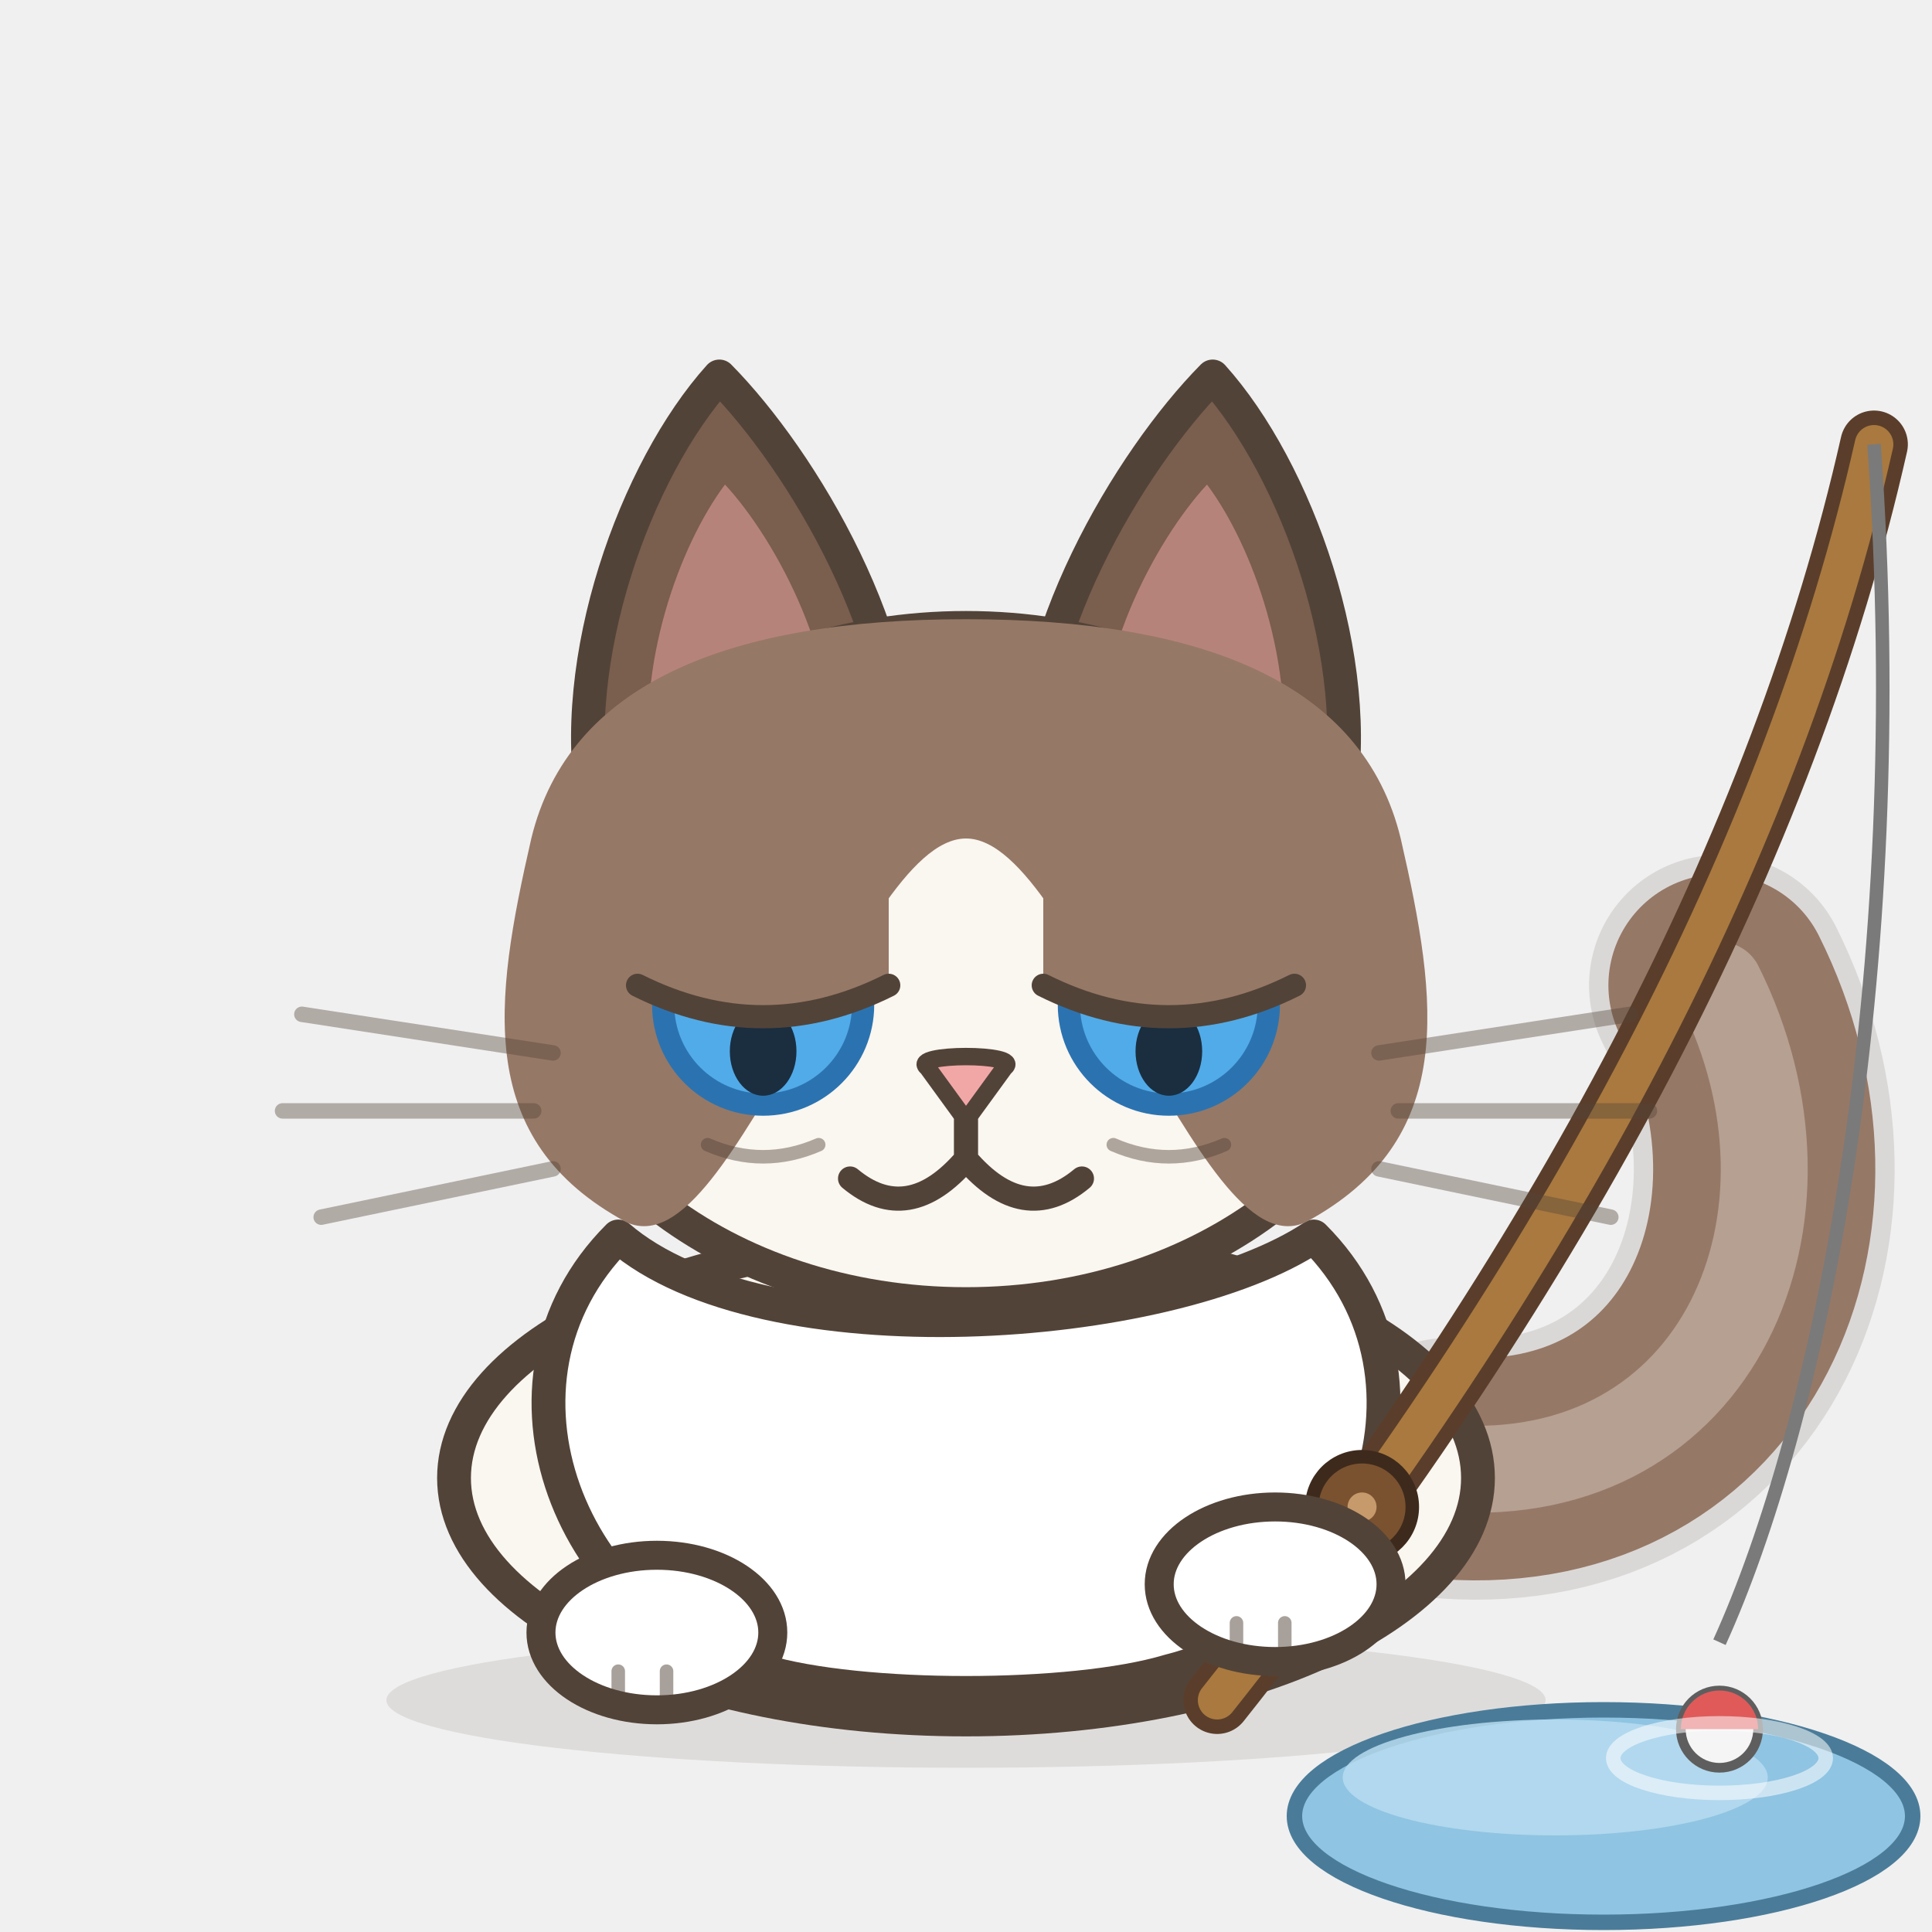
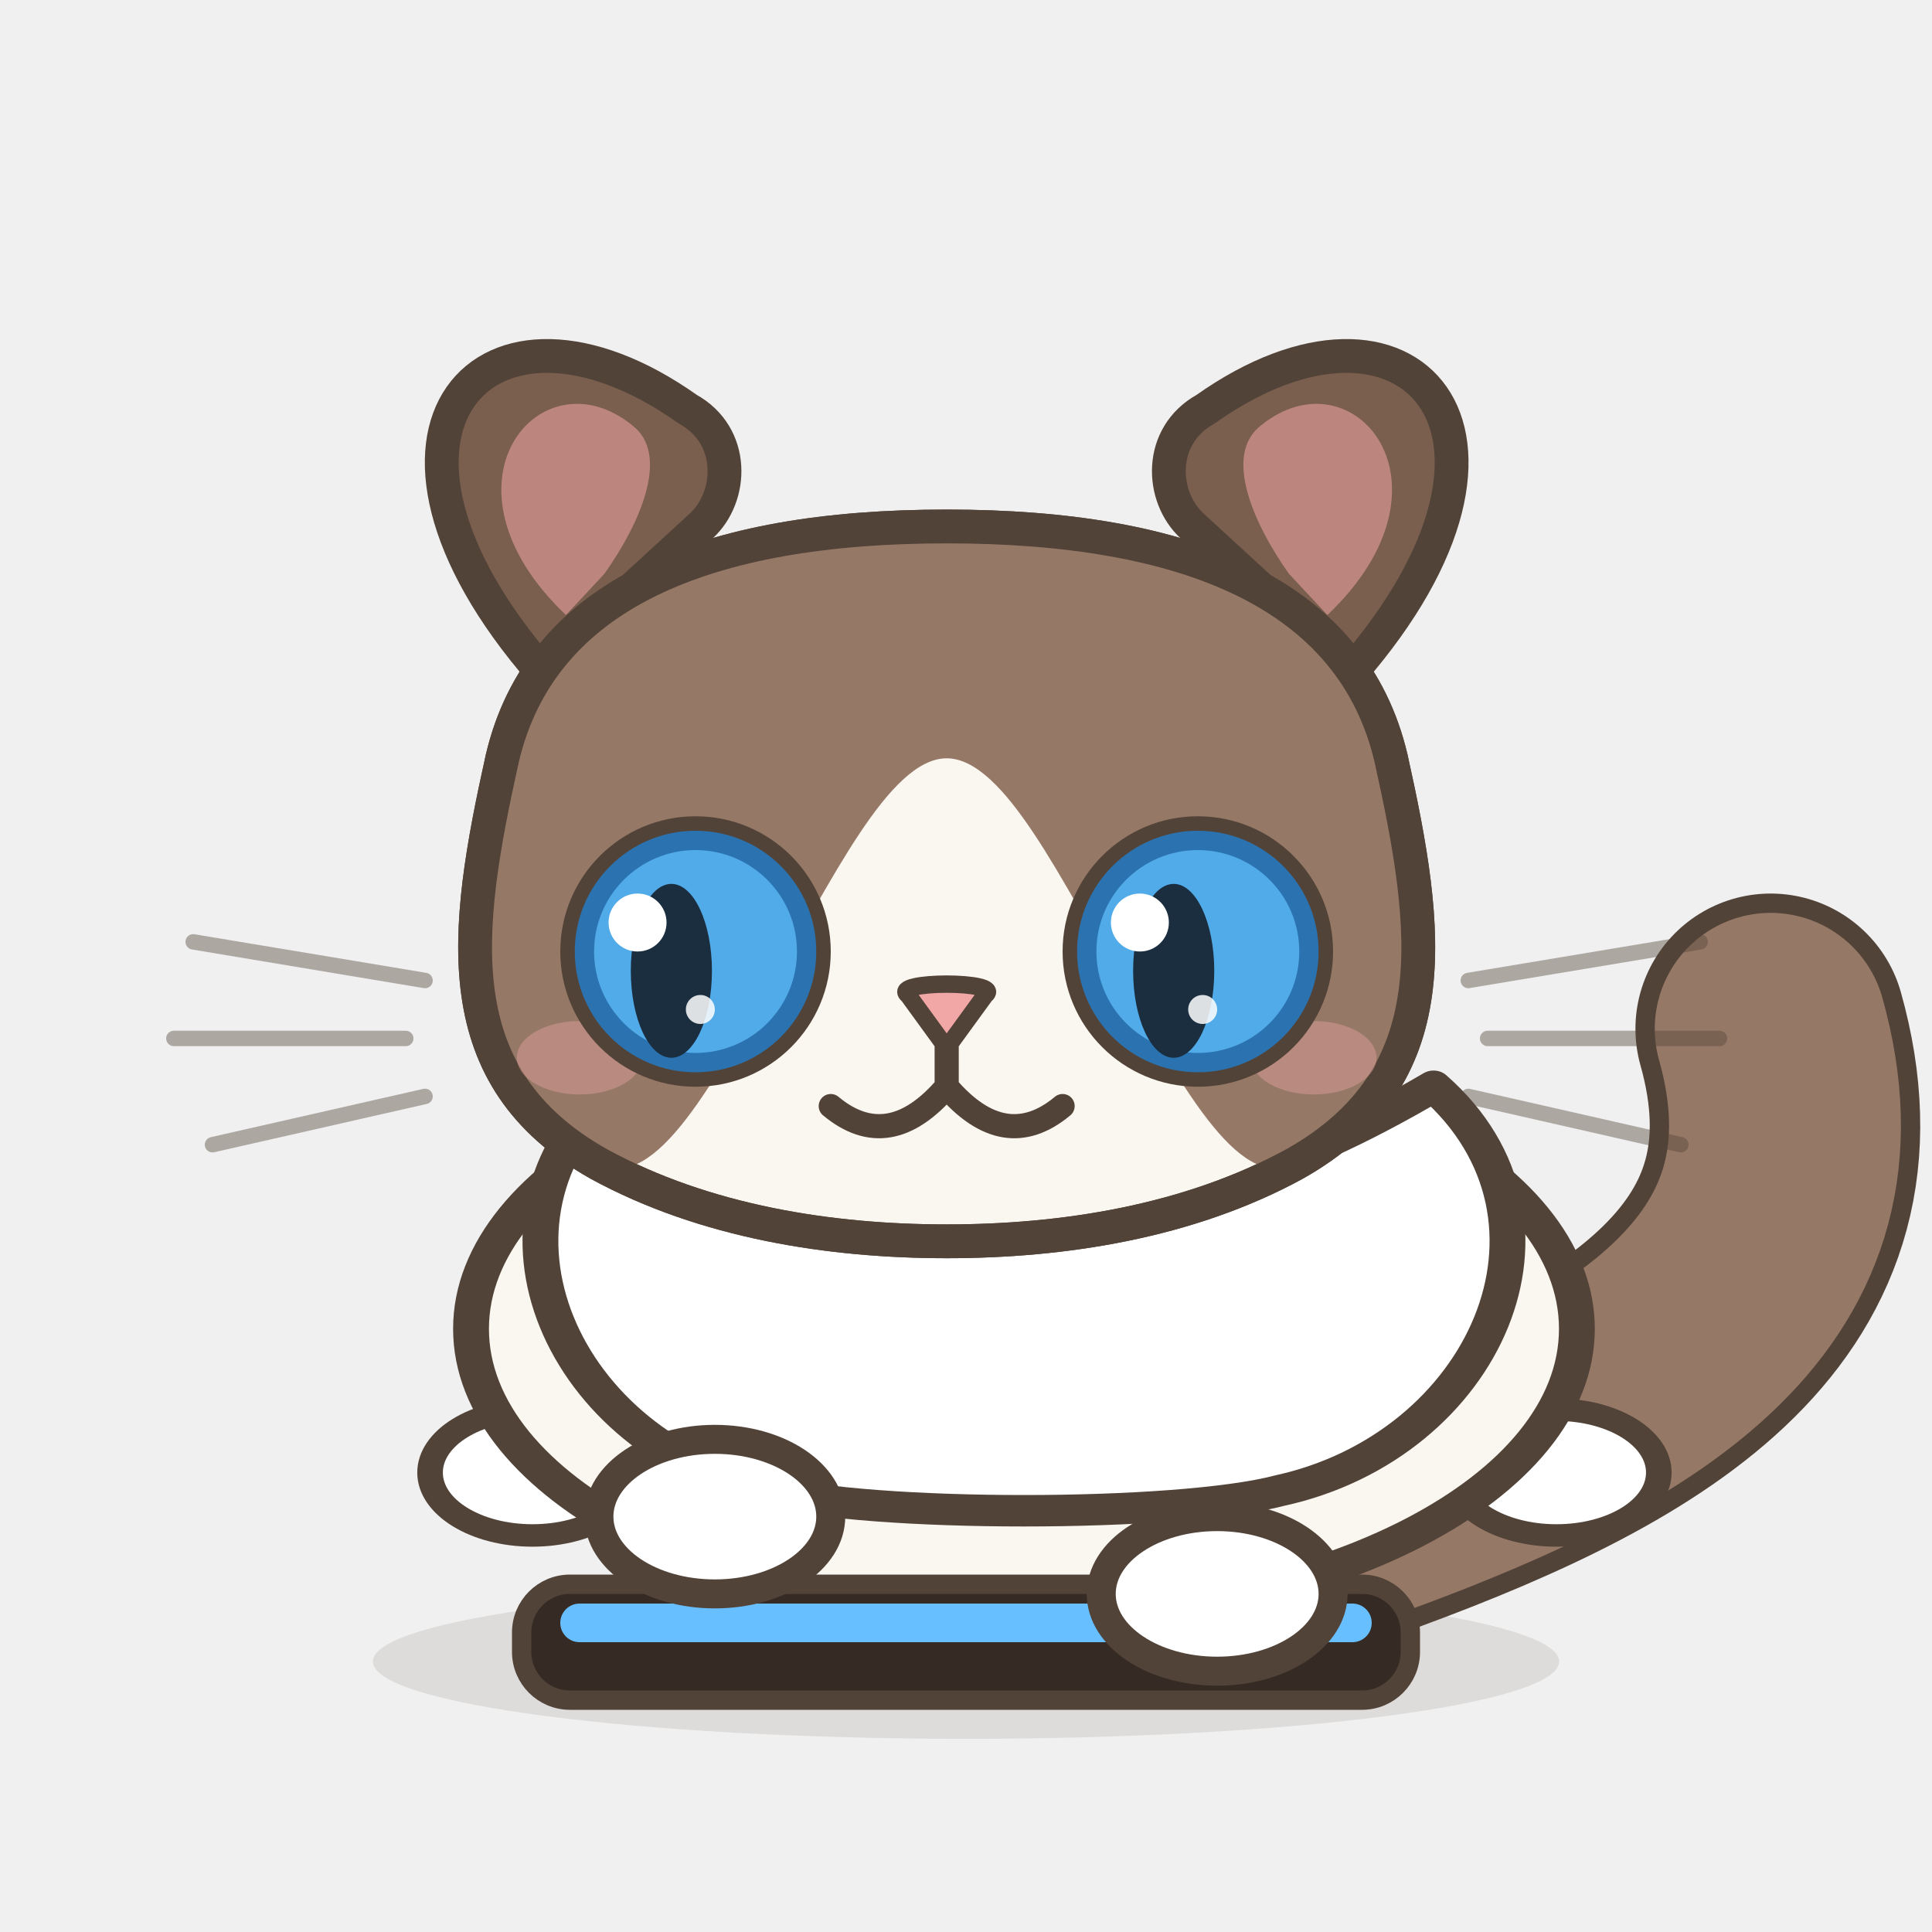
<svg xmlns="http://www.w3.org/2000/svg" viewBox="0 0 200 200">
-   <g transform="translate(0 0)">
-     <ellipse cx="100" cy="176" rx="60" ry="7" fill="#524338" opacity="0.12" />
-     <g class="m-tail">
-       <path d="M150 152 C178 154 190 126 178 102" fill="none" stroke="#524338" stroke-width="27" stroke-linecap="round" stroke-linejoin="round" opacity="0.14" />
-       <path d="M150 152 C178 154 190 126 178 102" fill="none" stroke="#967866" stroke-width="23" stroke-linecap="round" stroke-linejoin="round" />
-       <path d="M150 152 C178 154 190 126 178 102" fill="none" stroke="#FAF6F0" stroke-width="9" stroke-linecap="round" opacity="0.32" />
+   <ellipse cx="100" cy="172" rx="61.4" ry="8" fill="#524338" opacity="0.12" />
+   <g id="rig-tail">
+     <path d="M142 155.3 C170.0 145.0 190.6 132.5 183.3 106.5" fill="none" stroke="#524338" stroke-width="28" stroke-linecap="round" />
+     <path d="M142 155.3 C170.0 145.0 190.6 132.5 183.3 106.5" fill="none" stroke="#967866" stroke-width="24" stroke-linecap="round" />
+     <path d="M142 155.3 C170.0 145.0 190.6 132.5 183.3 106.5" fill="none" stroke="#FAF6F0" stroke-width="10" stroke-linecap="round" stroke-dasharray="28 120" stroke-dashoffset="-75" />
+   </g>
+   <g id="rig-body-group" transform="translate(0 5.5) rotate(0 100 156) scale(1.06 0.93)">
+     <ellipse cx="52" cy="158" rx="10" ry="7" fill="#FFFFFF" stroke="#524338" stroke-width="2.5" />
+     <ellipse cx="152" cy="158" rx="10" ry="7" fill="#FFFFFF" stroke="#524338" stroke-width="2.5" />
+     <ellipse cx="100" cy="142" rx="54" ry="32" fill="#FAF6F0" stroke="#524338" stroke-width="3.5" />
+     <path d="M60 115 C45 130 55 155 75 160 C85 163 115 163 125 160 C145 155 155 130 140 115 C125 125 115 128 100 128 C85 128 75 125 60 115 Z" fill="#FFFFFF" stroke="#524338" stroke-width="3.5" stroke-linejoin="round" />
+   </g>
+   <g>
+     <rect x="54" y="164" width="92" height="12" rx="5" fill="#362B24" stroke="#524338" stroke-width="2" />
+     <rect x="58" y="166" width="84" height="4" rx="2" fill="#68BFFF" />
+   </g>
+   <g id="rig-head-group" transform="translate(-2 6.5) rotate(0 100 104)">
+     <g transform="rotate(-16 68 54)" stroke="#524338" stroke-width="3.5" stroke-linejoin="round">
+       <path d="M56 60 C42 30 62 18 78 38 C82 42 80 48 76 50 Z" fill="#7A5E4E" />
+       <path d="M60 55 C50 38 65 28 72 38 C75 42 70 48 65 52 Z" fill="#F2A7A7" opacity="0.55" stroke="none" />
    </g>
-     <g class="m-body">
-       <ellipse cx="100" cy="153" rx="53" ry="25" fill="#FAF6F0" stroke="#524338" stroke-width="3.5" />
-       <path d="M64 128 C49 143 59 168 79 173     C89 176 111 176 121 173     C141 168 151 143 136 128     C121 138 79 141 64 128 Z" fill="#FFFFFF" stroke="#524338" stroke-width="3.5" stroke-linejoin="round" />
-       <ellipse cx="68" cy="169" rx="12" ry="8" fill="#FFFFFF" stroke="#524338" stroke-width="3" />
-       <path d="M64 173 v2.4" stroke="#524338" stroke-width="1.4" stroke-linecap="round" opacity="0.5" />
-       <path d="M69 173 v2.4" stroke="#524338" stroke-width="1.4" stroke-linecap="round" opacity="0.5" />
+     <g transform="rotate(16 132 54)" stroke="#524338" stroke-width="3.5" stroke-linejoin="round">
+       <path d="M144 60 C158 30 138 18 122 38 C118 42 120 48 124 50 Z" fill="#7A5E4E" />
+       <path d="M140 55 C150 38 135 28 128 38 C125 42 130 48 135 52 Z" fill="#F2A7A7" opacity="0.55" stroke="none" />
    </g>
-     <ellipse cx="166" cy="188" rx="32" ry="11" fill="#8FC4E2" stroke="#4A7C99" stroke-width="1.6" />
-     <ellipse cx="161" cy="184" rx="22" ry="6" fill="#B7DCF0" opacity="0.85" />
-     <g class="m-rod">
-       <path d="M126 176 Q180 108 194 46" fill="none" stroke="#5A3E2B" stroke-width="7" stroke-linecap="round" />
-       <path d="M126 176 Q180 108 194 46" fill="none" stroke="#A9793F" stroke-width="4" stroke-linecap="round" />
-       <circle cx="141" cy="156" r="5.2" fill="#7A5230" stroke="#3E2A1C" stroke-width="1.4" />
-       <circle cx="141" cy="156" r="1.5" fill="#C79A6B" />
-       <path d="M194 46 C198 102 188 148 178 170" fill="none" stroke="#7A7A7A" stroke-width="1.4" />
-       <circle cx="178" cy="179" r="4" fill="#F5F5F5" stroke="#5E5E5E" stroke-width="1" />
-       <path d="M174 179 A 4 4 0 0 1 182 179 Z" fill="#E05A5A" />
-       <ellipse cx="178" cy="182" rx="11" ry="3.6" fill="none" stroke="#FFFFFF" stroke-width="1.5" opacity="0.55" />
-     </g>
-     <g class="m-fish" display="none">
-       <g class="m-fish-in">
-         <path d="M0 0 C-8 -7 -18 -4 -20 0 C-18 4 -8 7 0 0 Z" transform="translate(178 170)" fill="#7FB2C9" stroke="#3E6A7E" stroke-width="1.6" stroke-linejoin="round" />
-         <path d="M-20 0 L-27 -6 L-27 6 Z" transform="translate(178 170)" fill="#7FB2C9" stroke="#3E6A7E" stroke-width="1.6" stroke-linejoin="round" />
-         <circle cx="170" cy="168.5" r="1.5" fill="#2B3A42" />
+     <path d="M100 48 C125 48 142 55 146 72 C150 90 152 105 136 114 C125 120 112 122 100 122 C88 122 75 120 64 114 C48 105 50 90 54 72 C58 55 75 48 100 48 Z" fill="#FAF6F0" stroke="#524338" stroke-width="3.5" stroke-linejoin="round" />
+     <path d="M100 48 C125 48 142 55 146 72 C150 90 152 105 136 114 C130 117 124 105 118 95 C112 85 106 72 100 72 C94 72 88 85 82 95 C76 105 70 117 64 114 C48 105 50 90 54 72 C58 55 75 48 100 48 Z" fill="#967866" />
+     <path d="M100 48 C125 48 142 55 146 72 C150 90 152 105 136 114 C125 120 112 122 100 122 C88 122 75 120 64 114 C48 105 50 90 54 72 C58 55 75 48 100 48 Z" fill="none" stroke="#524338" stroke-width="3.5" stroke-linejoin="round" />
+     <ellipse cx="62" cy="103" rx="6.5" ry="3.8" fill="#F2A7A7" opacity="0.38" />
+     <ellipse cx="138" cy="103" rx="6.5" ry="3.8" fill="#F2A7A7" opacity="0.38" />
+     <g>
+       <circle cx="74" cy="92" r="14" fill="#524338" />
+       <circle cx="74" cy="92" r="12.5" fill="#2B73B0" />
+       <circle cx="74" cy="92" r="10.5" fill="#51ABE8" />
+       <circle cx="126" cy="92" r="14" fill="#524338" />
+       <circle cx="126" cy="92" r="12.5" fill="#2B73B0" />
+       <circle cx="126" cy="92" r="10.5" fill="#51ABE8" />
+       <g class="pupils" transform="translate(-2.5 2)">
+         <ellipse cx="74" cy="92" rx="4.2" ry="9" fill="#1A2E40" />
+         <circle cx="70.5" cy="87" r="3" fill="#FFFFFF" />
+         <circle cx="77" cy="96" r="1.5" fill="#FFFFFF" opacity="0.85" />
+         <ellipse cx="126" cy="92" rx="4.2" ry="9" fill="#1A2E40" />
+         <circle cx="122.5" cy="87" r="3" fill="#FFFFFF" />
+         <circle cx="129" cy="96" r="1.5" fill="#FFFFFF" opacity="0.85" />
      </g>
    </g>
-     <g class="m-slipper" display="none">
-       <g class="m-slipper-tilt">
-         <g transform="translate(178 168) rotate(-18)">
-           <path d="M-14 0 C-14 -7 -6 -8 2 -7 C10 -6 13 -3 13 1 C13 6 8 8 0 8 C-8 8 -14 6 -14 0 Z" fill="#E8956B" stroke="#8A4B2E" stroke-width="1.8" stroke-linejoin="round" />
-           <path d="M-9 -3 C-5 -7 3 -7 8 -4" fill="none" stroke="#8A4B2E" stroke-width="2.2" stroke-linecap="round" />
-           <ellipse cx="0" cy="2" rx="9" ry="5" fill="#C46A45" opacity="0.45" />
-         </g>
-       </g>
-     </g>
-     <ellipse cx="132" cy="164" rx="12" ry="8" fill="#FFFFFF" stroke="#524338" stroke-width="3" />
-     <path d="M128 168 v2.4" stroke="#524338" stroke-width="1.4" stroke-linecap="round" opacity="0.5" />
-     <path d="M133 168 v2.4" stroke="#524338" stroke-width="1.4" stroke-linecap="round" opacity="0.5" />
-     <g class="m-head">
-       <g class="m-ears">
-         <path d="M-16 3 C-18 -12 -8 -31 0 -40 C9 -31 17 -12 15 3 Z" transform="translate(76.6 79.7) rotate(-3) scale(-1.02 1.02)" fill="#7A5E4E" stroke="#524338" stroke-width="3.4" stroke-linejoin="round" />
-         <path d="M-9 0 C-11 -10 -5 -23 0 -29 C5 -23 10 -11 9 0 Z" transform="translate(76.6 79.7) rotate(-3) scale(-1.02 1.02)" fill="#F2A7A7" opacity="0.5" />
-         <path d="M-16 3 C-18 -12 -8 -31 0 -40 C9 -31 17 -12 15 3 Z" transform="translate(123.4 79.7) rotate(3) scale(1.02 1.02)" fill="#7A5E4E" stroke="#524338" stroke-width="3.4" stroke-linejoin="round" />
-         <path d="M-9 0 C-11 -10 -5 -23 0 -29 C5 -23 10 -11 9 0 Z" transform="translate(123.4 79.7) rotate(3) scale(1.02 1.02)" fill="#F2A7A7" opacity="0.5" />
-       </g>
-       <ellipse cx="100" cy="100" rx="45" ry="35" fill="#FAF6F0" stroke="#524338" stroke-width="3.5" />
-       <path d="M100.0 64.1 C124.5 64.1 141.1 70.7 145.0 86.8 C148.9 103.8 150.9 118.0 135.2 126.5     C129.3 129.3 123.5 118.0 117.6 108.5 C111.7 99.1 105.9 86.8 100.0 86.8     C94.1 86.8 88.3 99.1 82.4 108.5 C76.5 118.0 70.7 129.3 64.8 126.5     C49.1 118.0 51.1 103.8 55.0 86.8 C58.9 70.7 75.5 64.1 100.0 64.1 Z" fill="#967866" />
-       <g class="m-eyes">
-         <circle cx="79" cy="104" r="11.5" fill="#2B73B0" />
-         <circle cx="79" cy="104" r="9.2" fill="#51ABE8" />
-         <circle cx="121" cy="104" r="11.5" fill="#2B73B0" />
-         <circle cx="121" cy="104" r="9.2" fill="#51ABE8" />
-         <g class="pupils m-pupils">
-           <ellipse cx="79" cy="108.83" rx="3.45" ry="4.6" fill="#1A2E40" />
-           <ellipse cx="121" cy="108.83" rx="3.45" ry="4.6" fill="#1A2E40" />
-         </g>
-         <path d="M66 102 Q79 108.5 92 102              L92 86.5 L66 86.5 Z" fill="#967866" />
-         <path d="M66 102 Q79 108.5 92 102" fill="none" stroke="#524338" stroke-width="2.4" stroke-linecap="round" />
-         <path d="M73.25 118.5 q5.75 2.5 11.5 0" fill="none" stroke="#524338" stroke-width="1.4" stroke-linecap="round" opacity="0.45" />
-         <path d="M108 102 Q121 108.5 134 102              L134 86.5 L108 86.5 Z" fill="#967866" />
-         <path d="M108 102 Q121 108.5 134 102" fill="none" stroke="#524338" stroke-width="2.4" stroke-linecap="round" />
-         <path d="M115.25 118.5 q5.75 2.5 11.5 0" fill="none" stroke="#524338" stroke-width="1.4" stroke-linecap="round" opacity="0.45" />
-       </g>
-       <path d="M100 116 L104 110.5 C106 109 94 109 96 110.5 Z" fill="#F2A7A7" stroke="#524338" stroke-width="1.8" stroke-linejoin="round" />
-       <path d="M100 116 L100 120 M100 120 Q94 127 88 122 M100 120 Q106 127 112 122" fill="none" stroke="#524338" stroke-width="2.5" stroke-linecap="round" />
-     </g>
-     <g stroke="#524338" stroke-width="1.6" stroke-linecap="round" opacity="0.4">
-       <path d="M57.25 109 L31.25 105" />
-       <path d="M55.25 115 L29.25 115" />
-       <path d="M57.25 121 L33.25 126" />
-       <path d="M142.75 109 L168.75 105" />
-       <path d="M144.75 115 L170.75 115" />
-       <path d="M142.75 121 L166.75 126" />
+     <path d="M100 102 L104 96.5 C106 95 94 95 96 96.5 Z" fill="#F2A7A7" stroke="#524338" stroke-width="1.8" stroke-linejoin="round" />
+     <path d="M100 102 L100 106 M100 106 Q94 113 88 108 M100 106 Q106 113 112 108" fill="none" stroke="#524338" stroke-width="2.5" stroke-linecap="round" />
+     <g stroke="#524338" stroke-width="1.6" stroke-linecap="round" opacity="0.42">
+       <path d="M46 95 L22 91" />
+       <path d="M44 101 L20 101" />
+       <path d="M46 107 L24 112" />
+       <path d="M154 95 L178 91" />
+       <path d="M156 101 L180 101" />
+       <path d="M154 107 L176 112" />
    </g>
  </g>
+   <g transform="translate(6 -7) rotate(0 68 158)">
+     <ellipse cx="68" cy="164" rx="12" ry="8" fill="#FFFFFF" stroke="#524338" stroke-width="3" />
+   </g>
+   <g transform="translate(-6 1) rotate(0 132 158)">
+     <ellipse cx="132" cy="164" rx="12" ry="8" fill="#FFFFFF" stroke="#524338" stroke-width="3" />
+   </g>
</svg>
